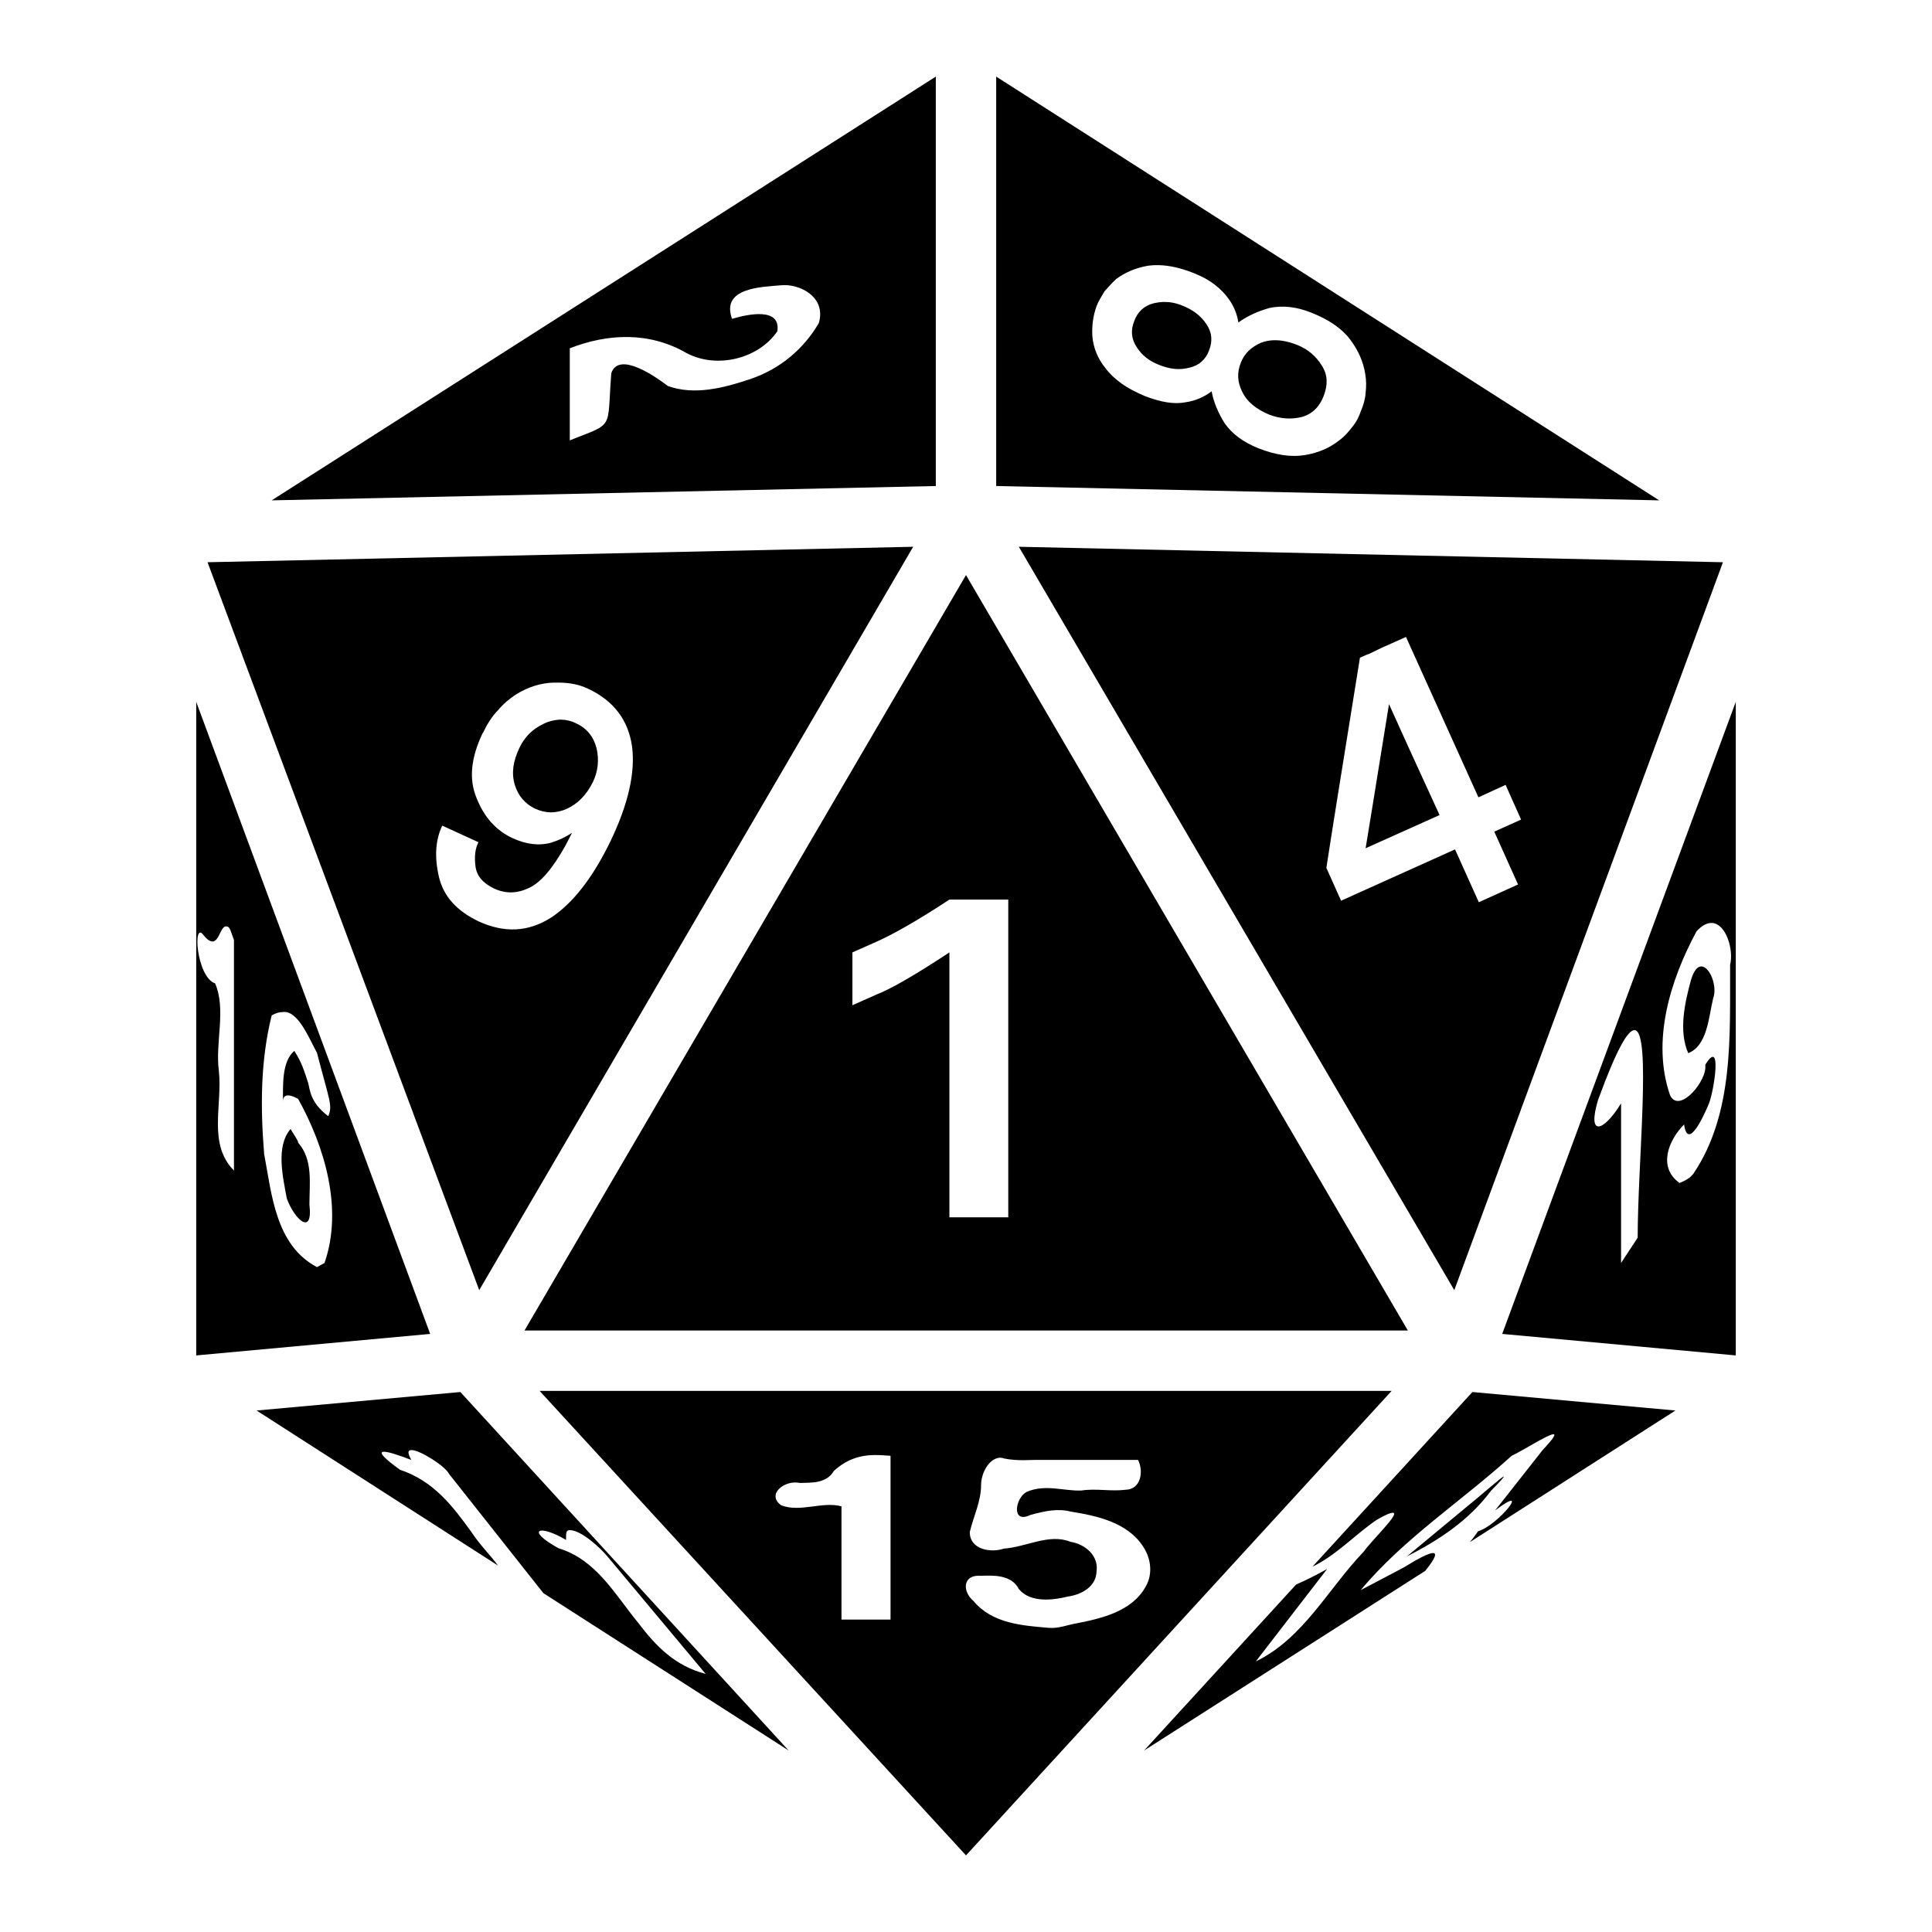
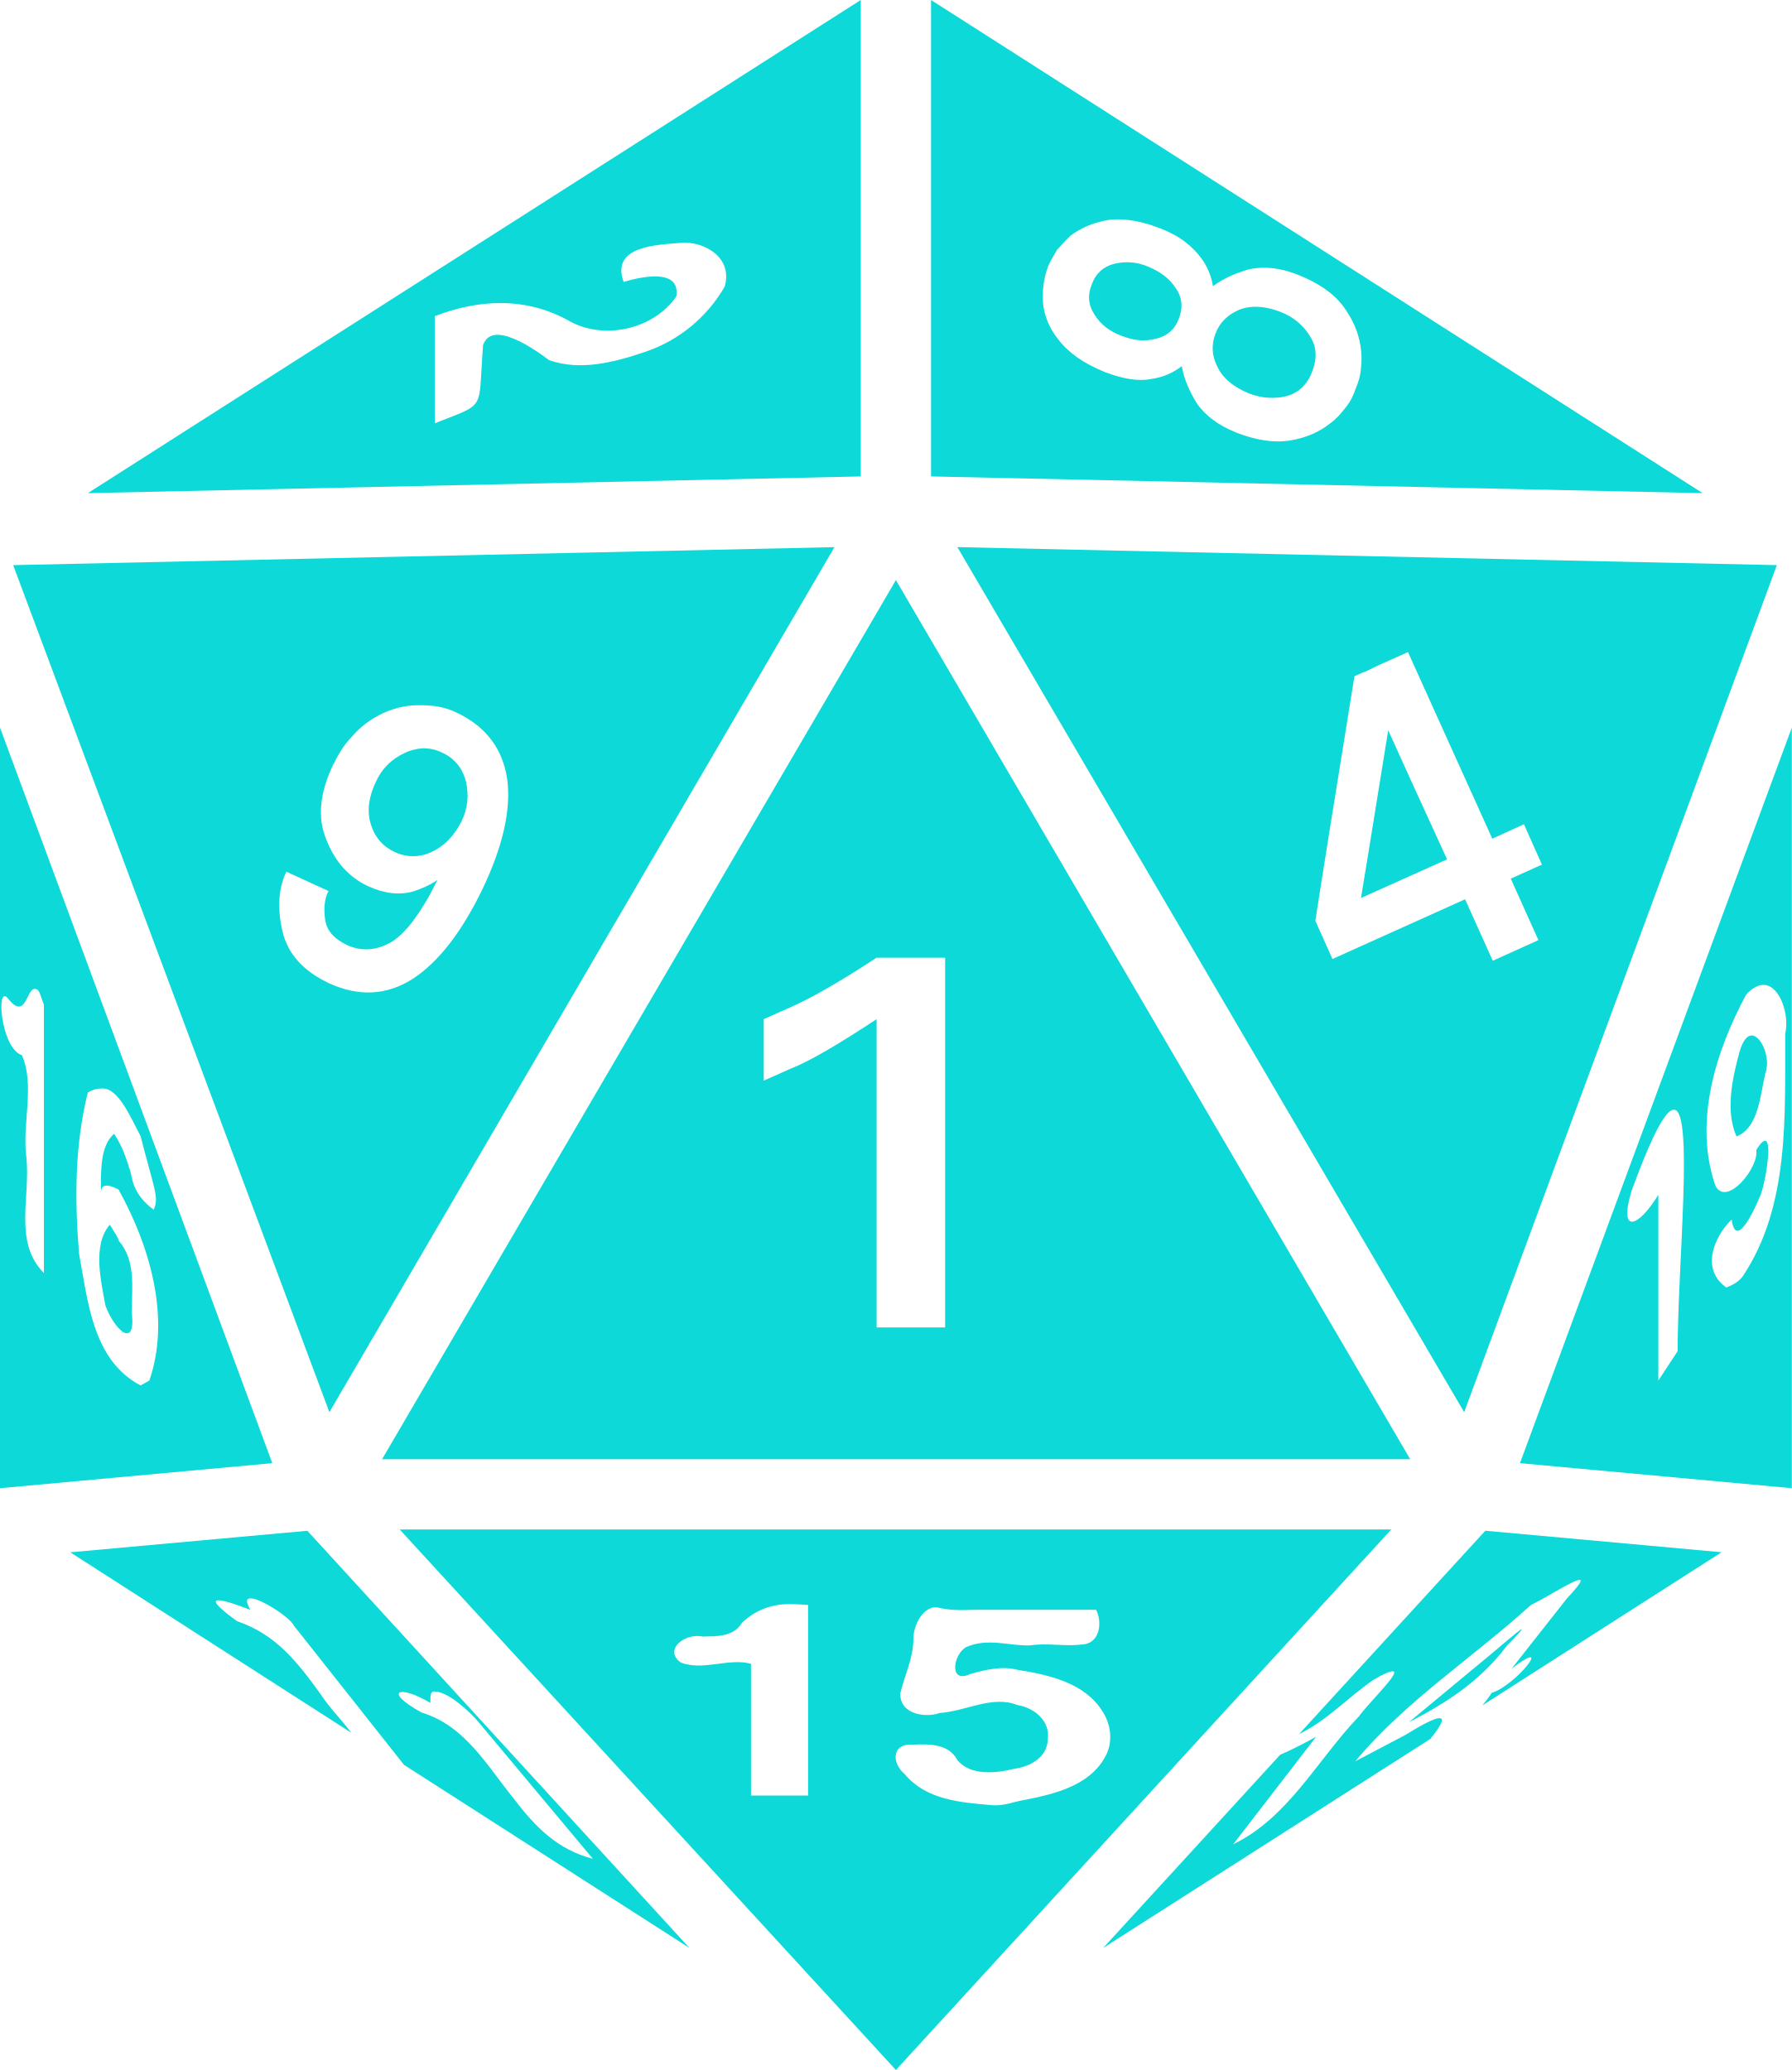
- <svg xmlns="http://www.w3.org/2000/svg" width="800px" height="800px" viewBox="0 0 512 512">
-   <path fill="#000000" d="M248 20.3L72 132.6l176-3.8V20.3zm16 0v108.5l175.7 3.8L264 20.3zm43.1 49.97c2.8.06 5.8.75 9.2 2.08 2.3.91 4.1 1.91 5.6 3.07 1.5 1.15 2.8 2.5 3.7 3.79 1.5 2.06 2.2 4.04 2.6 6.25 2.4-1.77 5.2-2.98 8.2-3.84 3.4-.73 7.2-.35 11.1 1.23 4.6 1.82 8.1 4.19 10.3 7.11 2.2 2.93 3.5 5.97 4 9.13.3 1.71.3 3.41.1 5.01-.1 1.7-.6 3.3-1.2 4.7-.5 1.5-1.2 3-2.3 4.3-1 1.3-2.1 2.6-3.5 3.6-2.5 2-5.5 3.3-9.1 3.9-3.6.6-7.7 0-12.3-1.8-4-1.6-7-3.8-9-6.7-1.6-2.6-2.9-5.5-3.4-8.4-2 1.5-4.2 2.5-6.9 2.9-3 .6-6.5 0-10.7-1.6-2.4-1-4.5-2.1-6.2-3.3-1.8-1.3-3.2-2.61-4.3-4.08-2.1-2.58-3.2-5.37-3.5-8.35-.2-2.9.2-5.65 1.1-8.15.5-1.29 1.3-2.57 2.1-3.92 1-1.1 2-2.21 3.1-3.26 2.4-1.77 5.2-2.97 8.5-3.53.9-.12 1.8-.17 2.8-.14zM208 75.56c4.8.05 10.9 3.57 9 10.04-4 6.9-10.3 12.17-18 14.8-7.4 2.5-15 4.4-22 1.9-3-2.3-13-9.4-15-3.4-1.2 15.3 1 13-11 17.8V92.3c10-3.9 21-4.5 31 1.3 8 4.2 19 1.5 24-5.8 1-6.5-8-4.5-12-3.3-3-8.3 7.8-8.43 13-8.9.3-.03.6-.04 1-.04zm100.5 4.46c-.9.01-1.8.14-2.8.36-2.4.61-4.2 2.17-5.1 4.67-1 2.42-.8 4.74.6 6.88 1.4 2.22 3.3 3.73 6 4.78 2.9 1.15 5.4 1.41 8 .73 2.5-.56 4.3-2.12 5.2-4.54 1-2.5.8-4.82-.7-7.01-1.4-2.14-3.5-3.77-6.4-4.92-1.6-.66-3.2-.96-4.8-.95zm28.9 10.15c-1.1.05-2.2.27-3.2.65-2.7 1.17-4.5 2.96-5.4 5.39-1 2.5-.9 5.09.4 7.59 1.2 2.6 3.6 4.6 7.2 6.1 2.9 1.1 5.8 1.3 8.6.6 2.8-.8 4.7-2.7 5.8-5.6 1.1-2.9 1.1-5.53-.5-8.01-1.5-2.47-3.7-4.37-6.6-5.51-2.3-.9-4.4-1.29-6.3-1.21zM242 144.9L55 149l72 192.9 115-197zm28 0l115.4 197L456.6 149 270 144.9zm-14 7.5L139 352.6h234.1L256 152.4zm116.6 16.4l19.2 42.5 7.2-3.3 4.1 9.2-7.1 3.2 6.3 14-10.4 4.7-6.3-14-30.2 13.6-3.9-8.7c1.4-9.2 4.4-27.8 8.9-55.7l1.8-.8.8-.3 3.1-1.5 6.5-2.9zm-225.9 12.1h1.3c2.9 0 5.5.5 7.8 1.6 6.9 3.2 10.7 8.4 11.7 15.3.9 6.9-1 15.3-5.7 25.1-4.7 9.7-10 16.5-15.8 20.3-6 3.8-12.3 4.1-19.1 1-5.9-2.8-9.4-6.7-10.6-11.9-1.2-5.3-.9-9.7.9-13.5l9.6 4.4c-.9 1.7-1.1 3.8-.8 6.3.3 2.6 1.9 4.5 5 6 3.1 1.4 6.1 1.3 9.2-.2 3.1-1.4 6.3-5.2 9.7-11.3.5-1 1.1-2.1 1.7-3.3-1.8 1.2-3.6 2-5.5 2.6-3.2.9-6.6.5-10.3-1.2-4.3-2-7.5-5.5-9.5-10.6-2.1-5-1.5-10.7 1.6-17.2l.1-.1c1.1-2.3 2.4-4.4 4-6 1.4-1.7 3.1-3.1 4.8-4.2 3.1-1.9 6.4-3 9.9-3.1zM52 186v173.2l62-5.7L52 186zm408 0l-61.9 167.5 61.9 5.7V186zm-91.9.6c-1.6 9.7-3.6 22.5-6.2 38.2l19.6-8.8-8.2-17.9-5.2-11.5zm-219.7 4.1c-1.5.1-2.9.4-4.3 1.1-3 1.4-5.1 3.5-6.5 6.5-1.6 3.4-2.1 6.5-1.2 9.6.9 3 2.7 5.1 5.4 6.4 2.8 1.3 5.7 1.3 8.5 0s5.1-3.6 6.8-7c1.4-2.9 1.7-5.9 1-9-.8-3.1-2.6-5.3-5.4-6.6-1.4-.7-2.9-1-4.3-1zm103.2 47.7h15.6v84.2h-15.6v-70.2c-8.8 5.8-15.3 9.6-19.4 11.2l-6.3 2.8v-14l6.3-2.8c4.1-1.8 10.6-5.4 19.4-11.2zm201.7 6.2h.5c3.6.3 5.7 7 4.7 11.1-.1 18.6 1.1 39.2-9.7 55.3-.9 1.2-2.2 1.9-3.7 2.5-5.8-4.1-3-11.3 1.2-15.5 1 7.3 5.5-2.9 6.6-5.6 1.3-3.2 3.6-17.7-1-10.2.7 4-6.8 13.1-9.3 8.1-5-14.4 0-30.5 7-43.5 1.3-1.4 2.5-2.1 3.7-2.2zm-393.3.9c1 .1 1 1 2 3.6v61.1c-7-7-3-17.4-4-26.4-1-7.6 2-16.3-1-23.2-5-1.7-6-17-3-12.7 4 4.8 4-2.7 6-2.4zm390.9 10.6c-1 0-2 1-2.8 3.7-1.6 5.9-3.3 13.4-.7 19.3 5.1-2 5.4-9.6 6.6-14.5 1.2-3.3-.9-8.4-3.1-8.5zM75 268.2c4-.5 7 7.2 9 10.8 3.28 12.7 4.21 13.9 3 16.8-5-3.7-4.87-7.4-5.36-8.9-1-3-1.64-5.3-3.64-8.4-3.34 2.8-3 9.1-3 13.4 0-1.6 1-2.3 4-.7 7 12.6 12 29.1 7 43.5l-2 1.1c-11-5.8-12-19.4-14-30-1-12.3-1-24.7 2-36.7 1-.6 2-.9 3-.9zm358.2 4.8c4.5.3.8 35.2.8 55l-4.4 6.7v-42.3c-4.6 7.5-9.1 9.1-6.1-.9 4.9-13.4 7.9-18.6 9.7-18.5zM77 299.2c-4 4.7-2 12.8-1 18.4 2 5.5 7 10.2 6 1.6 0-5.7 1-11.8-3-16.4 0-.6-1-1.9-2-3.6zm66 69.4l113 123.1 112.8-123.1H143zm-21 .3l-54 4.9 64 41.1c-2-2.7-5-5.7-7-8.8-5-6.9-10-13.6-19-16.6-9-6.5-4-5.3 3-2.6-1-1.8-1-2.6 0-2.6 2-.2 9 4.2 10 6.3l25 31.6 65 41.7-87-95zm268.2 0l-42.4 46.3c6.4-3.1 11.3-8.5 17-12.4 2.4-1.4 3.7-1.9 4.3-1.9 2.1 0-5.4 7.1-7.7 10.3-9.4 9.8-16 23-28.6 29.1l18.9-24.5c-2.3 1.3-6 3.2-8.2 4.1l-40.3 44 74.5-47.6c5.4-6.7 1.9-5.6-5.7-.9l-11.4 6c11.4-13.7 26.8-23.6 40-35.6 3.2-1.5 9.5-5.6 11-5.7.8-.1.2 1-2.8 4.2l-12.6 16c10-7.6.9 3.9-4.5 5.5-.7 1-1.4 2-2.2 2.9l54.5-34.9-53.8-4.9zm-158.3 16.7c1.4 0 2.7.1 4.1.2v43.4h-13v-30c-5-1.4-11 1.7-16-.3-4-2.9 1-6.8 5-5.9 3-.1 7 .2 9-3.2 3.4-3.1 7-4.2 10.9-4.2zm33.1.7s1 .1 1 .2c4 .8 7 .3 10 .4h25.6c1.5 3 .8 7.8-3.3 7.9-3.9.5-7.8-.4-11.7.2-4.7.2-9.6-1.8-14.6.4-3 1.7-4 8.5 1 6.1 4-1.1 7.3-1.8 10.8-.9 7 1.1 15 2.9 19.1 9.2 2.1 3.1 2.7 7.3.7 10.7-3.6 6.5-11.6 8.4-18.3 9.7-2.4.4-4.7 1.4-7.3 1.2-7-.6-15-1.1-20-7.1-3-2.5-3-7.1 2-6.7 3-.1 8-.4 10 3.5 3 3.7 9 3 13 2 3.6-.5 7.5-2.6 7.6-6.7.6-4.2-3.1-7.2-6.9-7.8-5.7-2.3-11.7 1.4-17.7 1.8-3 1.1-9 .5-9-4.4 1-4.2 3-8.1 3-12.5 0-3 2-7 5-7.2zm133.5 5c-.2-.2-7 5.8-9.9 8.1l-15.8 13.1c8.6-4.4 16.5-9.6 22.3-17.4 2.6-2.6 3.5-3.7 3.4-3.8zM151 405.5c3 0 8 4.6 10 7l26 31.1c-8-2.1-13-7.1-18-13.7-6-7.3-11-16.6-21-19.6-9-5-5-6.4 2-2.2 0-1.9 0-2.6 1-2.6z" />
+ <svg xmlns="http://www.w3.org/2000/svg" id="Layer_1" data-name="Layer 1" viewBox="0 0 637.5 736.56">
+   <defs>
+     <style>
+       .cls-1 {
+         fill: #0dd9d9;
+       }
+     </style>
+   </defs>
+   <path class="cls-1" d="M306.25,0L31.25,175.47l275-5.94V0ZM331.25,0v169.53l274.53,5.94L331.25,0ZM398.59,78.08c4.37.09,9.06,1.17,14.38,3.25,3.59,1.42,6.41,2.98,8.75,4.8,2.34,1.8,4.37,3.91,5.78,5.92,2.34,3.22,3.44,6.31,4.06,9.77,3.75-2.77,8.13-4.66,12.81-6,5.31-1.14,11.25-.55,17.34,1.92,7.19,2.84,12.66,6.55,16.09,11.11,3.44,4.58,5.47,9.33,6.25,14.27.47,2.67.47,5.33.16,7.83-.16,2.66-.94,5.16-1.88,7.34-.78,2.34-1.88,4.69-3.59,6.72-1.56,2.03-3.28,4.06-5.47,5.62-3.91,3.12-8.59,5.16-14.22,6.09s-12.03,0-19.22-2.81c-6.25-2.5-10.94-5.94-14.06-10.47-2.5-4.06-4.53-8.59-5.31-13.13-3.12,2.34-6.56,3.91-10.78,4.53-4.69.94-10.16,0-16.72-2.5-3.75-1.56-7.03-3.28-9.69-5.16-2.81-2.03-5-4.08-6.72-6.38-3.28-4.03-5-8.39-5.47-13.05-.31-4.53.31-8.83,1.72-12.73.78-2.02,2.03-4.02,3.28-6.12,1.56-1.72,3.12-3.45,4.84-5.09,3.75-2.77,8.13-4.64,13.28-5.52,1.41-.19,2.81-.27,4.37-.22h0ZM243.75,86.34c7.5.08,17.03,5.58,14.06,15.69-6.25,10.78-16.09,19.02-28.12,23.13-11.56,3.91-23.44,6.88-34.38,2.97-4.69-3.59-20.31-14.69-23.44-5.31-1.87,23.91,1.56,20.31-17.19,27.81v-38.12c15.62-6.09,32.81-7.03,48.44,2.03,12.5,6.56,29.69,2.34,37.5-9.06,1.56-10.16-12.5-7.03-18.75-5.16-4.69-12.97,12.19-13.17,20.31-13.91.47-.05.94-.06,1.56-.06ZM400.78,93.31c-1.41.02-2.81.22-4.37.56-3.75.95-6.56,3.39-7.97,7.3-1.56,3.78-1.25,7.41.94,10.75,2.19,3.47,5.16,5.83,9.38,7.47,4.53,1.8,8.44,2.2,12.5,1.14,3.91-.87,6.72-3.31,8.13-7.09,1.56-3.91,1.25-7.53-1.09-10.95-2.19-3.34-5.47-5.89-10-7.69-2.5-1.03-5-1.5-7.5-1.48h0ZM445.94,109.17c-1.72.08-3.44.42-5,1.02-4.22,1.83-7.03,4.62-8.44,8.42-1.56,3.91-1.41,7.95.62,11.86,1.88,4.06,5.63,7.19,11.25,9.53,4.53,1.72,9.06,2.03,13.44.94,4.37-1.25,7.34-4.22,9.06-8.75,1.72-4.53,1.72-8.64-.78-12.52-2.34-3.86-5.78-6.83-10.31-8.61-3.59-1.41-6.87-2.02-9.84-1.89ZM296.88,194.69L4.69,201.09l112.5,301.41,179.69-307.81ZM340.62,194.69l180.31,307.81,111.25-301.41-291.56-6.41ZM318.75,206.41l-182.81,312.81h365.78l-182.97-312.81ZM500.94,232.03l30,66.41,11.25-5.16,6.41,14.37-11.09,5,9.84,21.88-16.25,7.34-9.84-21.88-47.19,21.25-6.09-13.59c2.19-14.37,6.87-43.44,13.91-87.03l2.81-1.25,1.25-.47,4.84-2.34,10.16-4.53ZM147.97,250.94h2.03c4.53,0,8.59.78,12.19,2.5,10.78,5,16.72,13.12,18.28,23.91,1.41,10.78-1.56,23.91-8.91,39.22-7.34,15.16-15.62,25.78-24.69,31.72-9.38,5.94-19.22,6.41-29.84,1.56-9.22-4.38-14.69-10.47-16.56-18.59-1.87-8.28-1.41-15.16,1.41-21.09l15,6.87c-1.41,2.66-1.72,5.94-1.25,9.84.47,4.06,2.97,7.03,7.81,9.38,4.84,2.19,9.53,2.03,14.37-.31,4.84-2.19,9.84-8.12,15.16-17.66.78-1.56,1.72-3.28,2.66-5.16-2.81,1.87-5.63,3.12-8.59,4.06-5,1.41-10.31.78-16.09-1.87-6.72-3.12-11.72-8.59-14.84-16.56-3.28-7.81-2.34-16.72,2.5-26.87l.16-.16c1.72-3.59,3.75-6.87,6.25-9.38,2.19-2.66,4.84-4.84,7.5-6.56,4.84-2.97,10-4.69,15.47-4.84h0ZM0,258.91v270.63l96.88-8.91L0,258.91ZM637.5,258.91l-96.72,261.72,96.72,8.91v-270.63ZM493.91,259.84c-2.5,15.16-5.63,35.16-9.69,59.69l30.63-13.75-12.81-27.97-8.13-17.97h0ZM150.63,266.25c-2.34.16-4.53.62-6.72,1.72-4.69,2.19-7.97,5.47-10.16,10.16-2.5,5.31-3.28,10.16-1.87,15,1.41,4.69,4.22,7.97,8.44,10,4.38,2.03,8.91,2.03,13.28,0s7.97-5.63,10.63-10.94c2.19-4.53,2.66-9.22,1.56-14.06-1.25-4.84-4.06-8.28-8.44-10.31-2.19-1.09-4.53-1.56-6.72-1.56ZM311.88,340.78h24.38v131.56h-24.38v-109.69c-13.75,9.06-23.91,15-30.31,17.5l-9.84,4.37v-21.88l9.84-4.38c6.41-2.81,16.56-8.44,30.31-17.5h0ZM627.03,350.47h.78c5.63.47,8.91,10.94,7.34,17.34-.16,29.06,1.72,61.25-15.16,86.41-1.41,1.88-3.44,2.97-5.78,3.91-9.06-6.41-4.69-17.66,1.88-24.22,1.56,11.41,8.59-4.53,10.31-8.75,2.03-5,5.63-27.66-1.56-15.94,1.09,6.25-10.62,20.47-14.53,12.66-7.81-22.5,0-47.66,10.94-67.97,2.03-2.19,3.91-3.28,5.78-3.44h0ZM12.5,351.88c1.56.16,1.56,1.56,3.12,5.63v95.47c-10.94-10.94-4.69-27.19-6.25-41.25-1.56-11.88,3.12-25.47-1.56-36.25-7.81-2.66-9.38-26.56-4.69-19.84,6.25,7.5,6.25-4.22,9.38-3.75h0ZM623.28,368.44c-1.56,0-3.12,1.56-4.37,5.78-2.5,9.22-5.16,20.94-1.09,30.16,7.97-3.12,8.44-15,10.31-22.66,1.88-5.16-1.41-13.12-4.84-13.28ZM35.94,387.34c6.25-.78,10.94,11.25,14.06,16.87,5.12,19.84,6.58,21.72,4.69,26.25-7.81-5.78-7.61-11.56-8.38-13.91-1.56-4.69-2.56-8.28-5.69-13.12-5.22,4.37-4.69,14.22-4.69,20.94,0-2.5,1.56-3.59,6.25-1.09,10.94,19.69,18.75,45.47,10.94,67.97l-3.12,1.72c-17.19-9.06-18.75-30.31-21.88-46.88-1.56-19.22-1.56-38.59,3.12-57.34,1.56-.94,3.12-1.41,4.69-1.41h0ZM595.63,394.84c7.03.47,1.25,55,1.25,85.94l-6.87,10.47v-66.09c-7.19,11.72-14.22,14.22-9.53-1.41,7.66-20.94,12.34-29.06,15.16-28.91h0ZM39.06,435.78c-6.25,7.34-3.12,20-1.56,28.75,3.12,8.59,10.94,15.94,9.38,2.5,0-8.91,1.56-18.44-4.69-25.62,0-.94-1.56-2.97-3.12-5.63ZM142.19,544.22l176.56,192.34,176.25-192.34H142.19ZM109.38,544.69l-84.38,7.66,100,64.22c-3.12-4.22-7.81-8.91-10.94-13.75-7.81-10.78-15.62-21.25-29.69-25.94-14.06-10.16-6.25-8.28,4.69-4.06-1.56-2.81-1.56-4.06,0-4.06,3.12-.31,14.06,6.56,15.62,9.84l39.06,49.38,101.56,65.16-135.94-148.44ZM528.44,544.69l-66.25,72.34c10-4.84,17.66-13.28,26.56-19.37,3.75-2.19,5.78-2.97,6.72-2.97,3.28,0-8.44,11.09-12.03,16.09-14.69,15.31-25,35.94-44.69,45.47l29.53-38.28c-3.59,2.03-9.38,5-12.81,6.41l-62.97,68.75,116.41-74.38c8.44-10.47,2.97-8.75-8.91-1.41l-17.81,9.38c17.81-21.41,41.87-36.88,62.5-55.63,5-2.34,14.84-8.75,17.19-8.91,1.25-.16.31,1.56-4.37,6.56l-19.69,25c15.62-11.88,1.41,6.09-7.03,8.59-1.09,1.56-2.19,3.12-3.44,4.53l85.16-54.53-84.06-7.66h0ZM281.09,570.78c2.19,0,4.22.16,6.41.31v67.81h-20.31v-46.88c-7.81-2.19-17.19,2.66-25-.47-6.25-4.53,1.56-10.62,7.81-9.22,4.69-.16,10.94.31,14.06-5,5.31-4.84,10.94-6.56,17.03-6.56ZM332.81,571.88s1.56.16,1.56.31c6.25,1.25,10.94.47,15.62.62h40c2.34,4.69,1.25,12.19-5.16,12.34-6.09.78-12.19-.62-18.28.31-7.34.31-15-2.81-22.81.62-4.69,2.66-6.25,13.28,1.56,9.53,6.25-1.72,11.41-2.81,16.87-1.41,10.94,1.72,23.44,4.53,29.84,14.38,3.28,4.84,4.22,11.41,1.09,16.72-5.63,10.16-18.13,13.12-28.59,15.16-3.75.62-7.34,2.19-11.41,1.88-10.94-.94-23.44-1.72-31.25-11.09-4.69-3.91-4.69-11.09,3.12-10.47,4.69-.16,12.5-.62,15.62,5.47,4.69,5.78,14.06,4.69,20.31,3.12,5.63-.78,11.72-4.06,11.88-10.47.94-6.56-4.84-11.25-10.78-12.19-8.91-3.59-18.28,2.19-27.66,2.81-4.69,1.72-14.06.78-14.06-6.87,1.56-6.56,4.69-12.66,4.69-19.53,0-4.69,3.12-10.94,7.81-11.25h0ZM541.41,579.69c-.31-.31-10.94,9.06-15.47,12.66l-24.69,20.47c13.44-6.87,25.78-15,34.84-27.19,4.06-4.06,5.47-5.78,5.31-5.94h0ZM154.69,601.88c4.69,0,12.5,7.19,15.62,10.94l40.62,48.59c-12.5-3.28-20.31-11.09-28.12-21.41-9.38-11.41-17.19-25.94-32.81-30.63-14.06-7.81-7.81-10,3.12-3.44,0-2.97,0-4.06,1.56-4.06h0Z" />
</svg>
